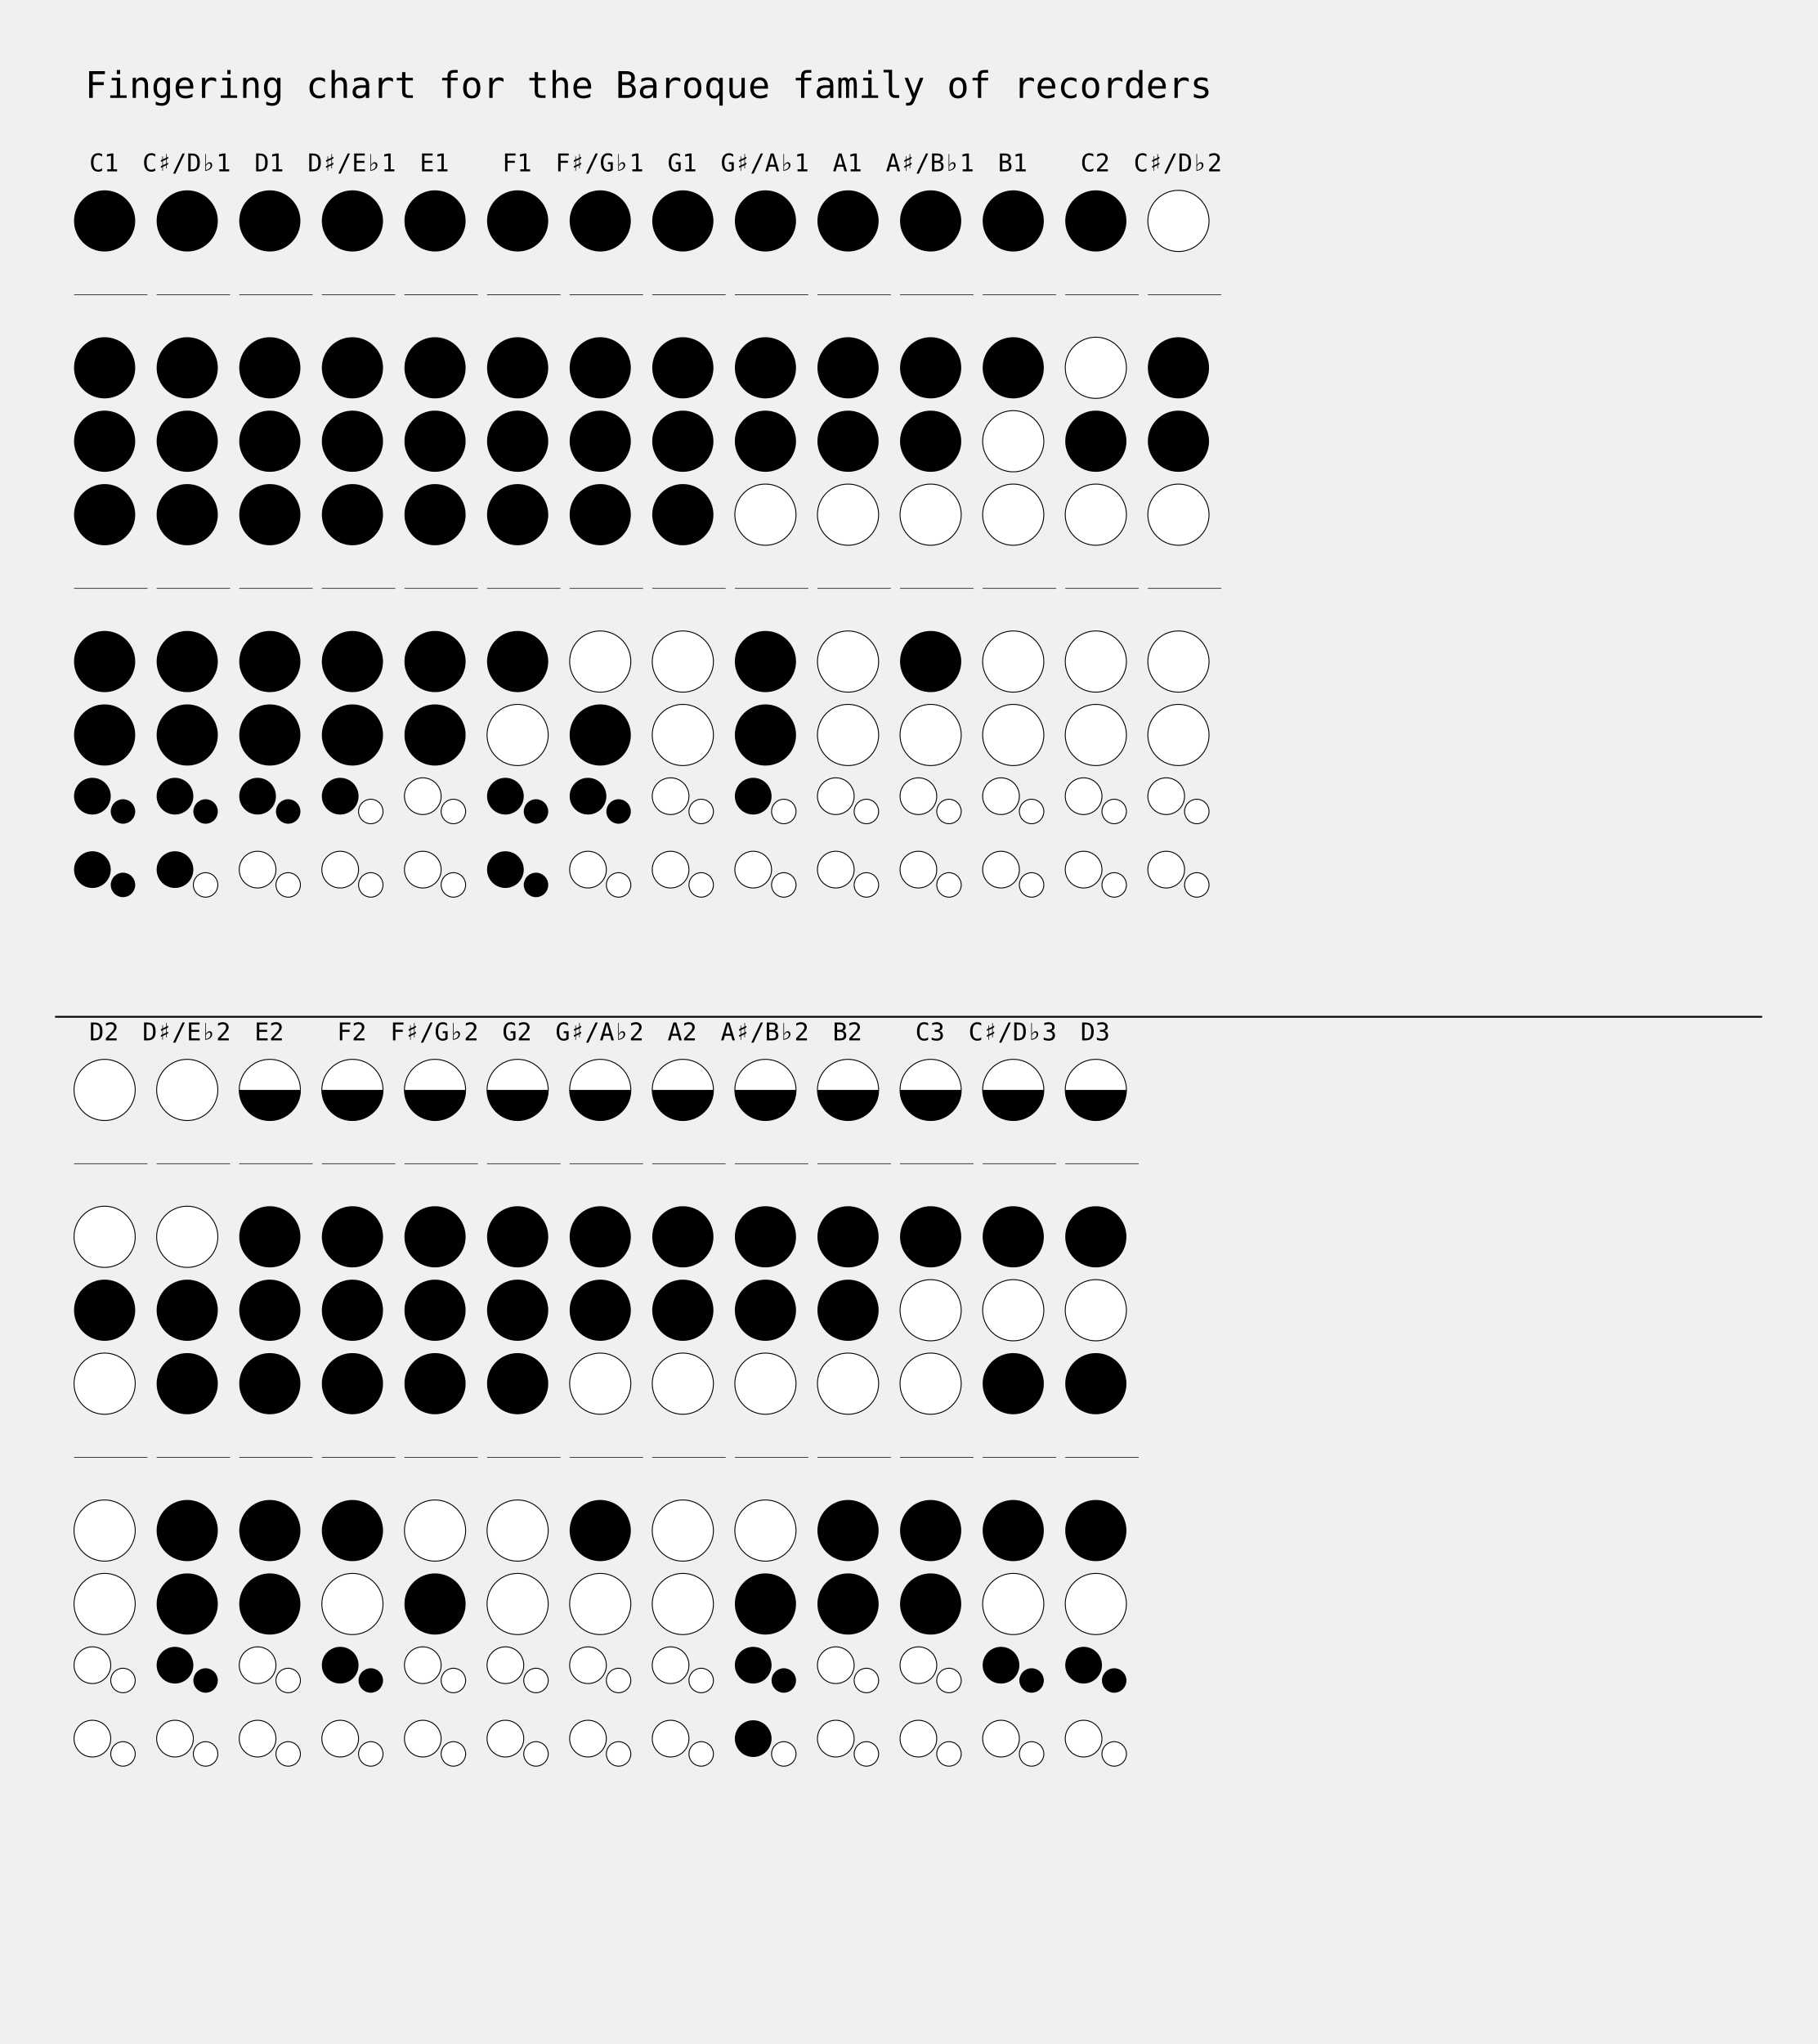
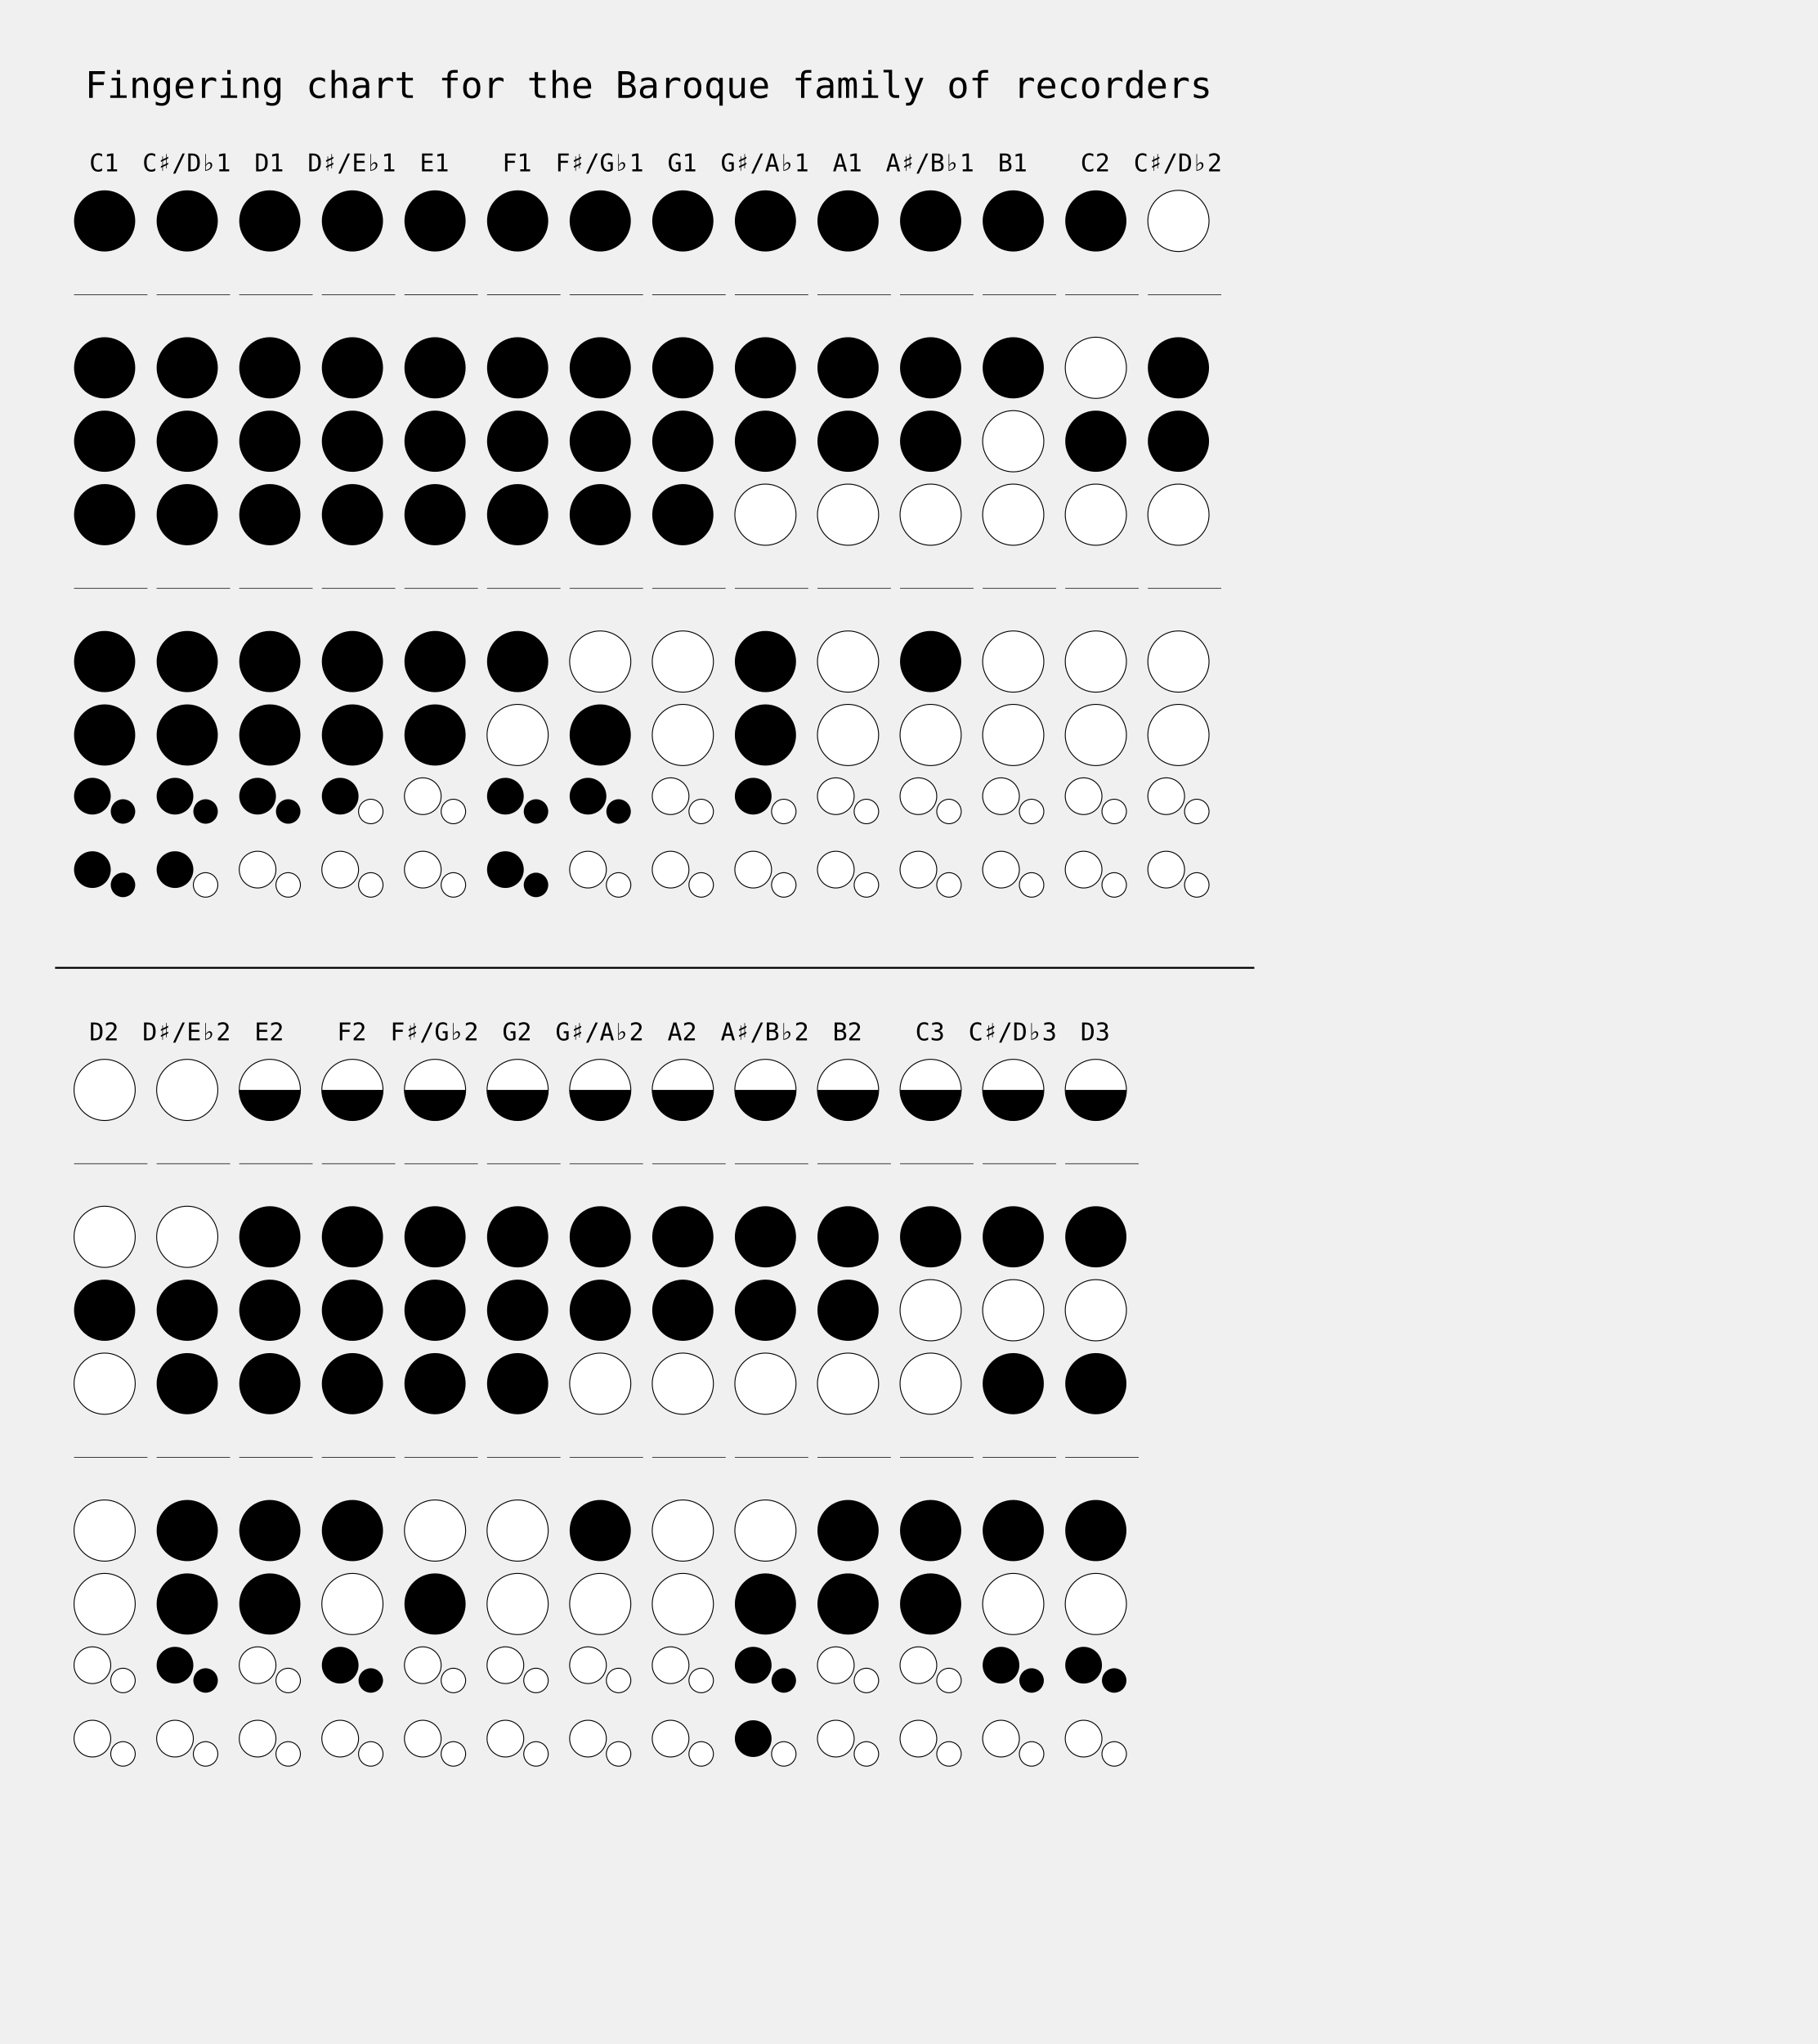
<svg xmlns="http://www.w3.org/2000/svg" viewBox="0 0 2970 3340">
  <defs>
    <circle cx="50" cy="50" r="50" id="pad" />
    <circle cx="80" cy="55" r="20" id="little-hole" />
    <circle cx="30" cy="30" r="30" id="big-hole" />
    <rect x="0" y="50" width="120" height="1" style="fill: black;" id="horizontal-line" />
    <path d="  M 0,50   A 50,50 0 0 0 100,50   Z  " fill="black" id="octave" />
  </defs>
  <style>
    .outline { fill: white; stroke: black; stroke-width: 1.5; }
+     .caption { fill: black; font-size: 40; font-family: monospace; text-anchor: middle }
  </style>
  <svg class="body" x="30" y="30" width="2850" height="3220">
    <svg class="page" x="30" y="30" width="2910" height="3280">
      <text font-size="60" font-family="monospace" text-anchor="middle" x="1000" y="100">
      Fingering chart for the Baroque family of recorders
</text>
      <svg y="180" class="charts" x="30" width="2790" height="3010">
        <svg x="0" y="0" class="note-fingering">
          <svg class="fingering" x="30" y="70" width="135" height="1270">
            <use x="1" y="1" href="#pad" />
            <use x="1" y="121" href="#horizontal-line" />
            <use x="1" y="241" href="#pad" />
            <use x="1" y="361" href="#pad" />
            <use x="1" y="481" href="#pad" />
            <use x="1" y="601" href="#horizontal-line" />
            <use x="1" y="721" href="#pad" />
            <use x="1" y="841" href="#pad" />
            <use x="1" y="961" href="#little-hole" />
            <use x="1" y="961" href="#big-hole" />
            <use x="1" y="1081" href="#little-hole" />
            <use x="1" y="1081" href="#big-hole" />
          </svg>
-           <text x="80" font-size="40" font-family="monospace" text-anchor="middle" class="caption" y="40">  C1  </text>
+           <g class="caption">
+             <text x="80" font-size="40" font-family="monospace" text-anchor="middle" y="40">  C1  </text>
+           </g>
        </svg>
        <svg x="135" y="0" class="note-fingering">
          <svg class="fingering" x="30" y="70" width="135" height="1270">
            <use x="1" y="1" href="#pad" />
            <use x="1" y="121" href="#horizontal-line" />
            <use x="1" y="241" href="#pad" />
            <use x="1" y="361" href="#pad" />
            <use x="1" y="481" href="#pad" />
            <use x="1" y="601" href="#horizontal-line" />
            <use x="1" y="721" href="#pad" />
            <use x="1" y="841" href="#pad" />
            <use x="1" y="961" href="#little-hole" />
            <use x="1" y="961" href="#big-hole" />
            <use x="1" y="1081" href="#little-hole" class="outline" />
            <use x="1" y="1081" href="#big-hole" />
          </svg>
-           <text x="80" font-size="40" font-family="monospace" text-anchor="middle" class="caption" y="40">C♯/D♭1</text>
+           <g class="caption">
+             <text x="80" font-size="40" font-family="monospace" text-anchor="middle" y="40">C♯/D♭1</text>
+           </g>
        </svg>
        <svg x="270" y="0" class="note-fingering">
          <svg class="fingering" x="30" y="70" width="135" height="1270">
            <use x="1" y="1" href="#pad" />
            <use x="1" y="121" href="#horizontal-line" />
            <use x="1" y="241" href="#pad" />
            <use x="1" y="361" href="#pad" />
            <use x="1" y="481" href="#pad" />
            <use x="1" y="601" href="#horizontal-line" />
            <use x="1" y="721" href="#pad" />
            <use x="1" y="841" href="#pad" />
            <use x="1" y="961" href="#little-hole" />
            <use x="1" y="961" href="#big-hole" />
            <use x="1" y="1081" href="#little-hole" class="outline" />
            <use x="1" y="1081" href="#big-hole" class="outline" />
          </svg>
-           <text x="80" font-size="40" font-family="monospace" text-anchor="middle" class="caption" y="40">  D1  </text>
+           <g class="caption">
+             <text x="80" font-size="40" font-family="monospace" text-anchor="middle" y="40">  D1  </text>
+           </g>
        </svg>
        <svg x="405" y="0" class="note-fingering">
          <svg class="fingering" x="30" y="70" width="135" height="1270">
            <use x="1" y="1" href="#pad" />
            <use x="1" y="121" href="#horizontal-line" />
            <use x="1" y="241" href="#pad" />
            <use x="1" y="361" href="#pad" />
            <use x="1" y="481" href="#pad" />
            <use x="1" y="601" href="#horizontal-line" />
            <use x="1" y="721" href="#pad" />
            <use x="1" y="841" href="#pad" />
            <use x="1" y="961" href="#little-hole" class="outline" />
            <use x="1" y="961" href="#big-hole" />
            <use x="1" y="1081" href="#little-hole" class="outline" />
            <use x="1" y="1081" href="#big-hole" class="outline" />
          </svg>
-           <text x="80" font-size="40" font-family="monospace" text-anchor="middle" class="caption" y="40">D♯/E♭1</text>
+           <g class="caption">
+             <text x="80" font-size="40" font-family="monospace" text-anchor="middle" y="40">D♯/E♭1</text>
+           </g>
        </svg>
        <svg x="540" y="0" class="note-fingering">
          <svg class="fingering" x="30" y="70" width="135" height="1270">
            <use x="1" y="1" href="#pad" />
            <use x="1" y="121" href="#horizontal-line" />
            <use x="1" y="241" href="#pad" />
            <use x="1" y="361" href="#pad" />
            <use x="1" y="481" href="#pad" />
            <use x="1" y="601" href="#horizontal-line" />
            <use x="1" y="721" href="#pad" />
            <use x="1" y="841" href="#pad" />
            <use x="1" y="961" href="#little-hole" class="outline" />
            <use x="1" y="961" href="#big-hole" class="outline" />
            <use x="1" y="1081" href="#little-hole" class="outline" />
            <use x="1" y="1081" href="#big-hole" class="outline" />
          </svg>
-           <text x="80" font-size="40" font-family="monospace" text-anchor="middle" class="caption" y="40">  E1  </text>
+           <g class="caption">
+             <text x="80" font-size="40" font-family="monospace" text-anchor="middle" y="40">  E1  </text>
+           </g>
        </svg>
        <svg x="675" y="0" class="note-fingering">
          <svg class="fingering" x="30" y="70" width="135" height="1270">
            <use x="1" y="1" href="#pad" />
            <use x="1" y="121" href="#horizontal-line" />
            <use x="1" y="241" href="#pad" />
            <use x="1" y="361" href="#pad" />
            <use x="1" y="481" href="#pad" />
            <use x="1" y="601" href="#horizontal-line" />
            <use x="1" y="721" href="#pad" />
            <use x="1" y="841" href="#pad" class="outline" />
            <use x="1" y="961" href="#little-hole" />
            <use x="1" y="961" href="#big-hole" />
            <use x="1" y="1081" href="#little-hole" />
            <use x="1" y="1081" href="#big-hole" />
          </svg>
-           <text x="80" font-size="40" font-family="monospace" text-anchor="middle" class="caption" y="40">  F1  </text>
+           <g class="caption">
+             <text x="80" font-size="40" font-family="monospace" text-anchor="middle" y="40">  F1  </text>
+           </g>
        </svg>
        <svg x="810" y="0" class="note-fingering">
          <svg class="fingering" x="30" y="70" width="135" height="1270">
            <use x="1" y="1" href="#pad" />
            <use x="1" y="121" href="#horizontal-line" />
            <use x="1" y="241" href="#pad" />
            <use x="1" y="361" href="#pad" />
            <use x="1" y="481" href="#pad" />
            <use x="1" y="601" href="#horizontal-line" />
            <use x="1" y="721" href="#pad" class="outline" />
            <use x="1" y="841" href="#pad" />
            <use x="1" y="961" href="#little-hole" />
            <use x="1" y="961" href="#big-hole" />
            <use x="1" y="1081" href="#little-hole" class="outline" />
            <use x="1" y="1081" href="#big-hole" class="outline" />
          </svg>
-           <text x="80" font-size="40" font-family="monospace" text-anchor="middle" class="caption" y="40">F♯/G♭1</text>
+           <g class="caption">
+             <text x="80" font-size="40" font-family="monospace" text-anchor="middle" y="40">F♯/G♭1</text>
+           </g>
        </svg>
        <svg x="945" y="0" class="note-fingering">
          <svg class="fingering" x="30" y="70" width="135" height="1270">
            <use x="1" y="1" href="#pad" />
            <use x="1" y="121" href="#horizontal-line" />
            <use x="1" y="241" href="#pad" />
            <use x="1" y="361" href="#pad" />
            <use x="1" y="481" href="#pad" />
            <use x="1" y="601" href="#horizontal-line" />
            <use x="1" y="721" href="#pad" class="outline" />
            <use x="1" y="841" href="#pad" class="outline" />
            <use x="1" y="961" href="#little-hole" class="outline" />
            <use x="1" y="961" href="#big-hole" class="outline" />
            <use x="1" y="1081" href="#little-hole" class="outline" />
            <use x="1" y="1081" href="#big-hole" class="outline" />
          </svg>
-           <text x="80" font-size="40" font-family="monospace" text-anchor="middle" class="caption" y="40">  G1  </text>
+           <g class="caption">
+             <text x="80" font-size="40" font-family="monospace" text-anchor="middle" y="40">  G1  </text>
+           </g>
        </svg>
        <svg x="1080" y="0" class="note-fingering">
          <svg class="fingering" x="30" y="70" width="135" height="1270">
            <use x="1" y="1" href="#pad" />
            <use x="1" y="121" href="#horizontal-line" />
            <use x="1" y="241" href="#pad" />
            <use x="1" y="361" href="#pad" />
            <use x="1" y="481" href="#pad" class="outline" />
            <use x="1" y="601" href="#horizontal-line" />
            <use x="1" y="721" href="#pad" />
            <use x="1" y="841" href="#pad" />
            <use x="1" y="961" href="#little-hole" class="outline" />
            <use x="1" y="961" href="#big-hole" />
            <use x="1" y="1081" href="#little-hole" class="outline" />
            <use x="1" y="1081" href="#big-hole" class="outline" />
          </svg>
-           <text x="80" font-size="40" font-family="monospace" text-anchor="middle" class="caption" y="40">G♯/A♭1</text>
+           <g class="caption">
+             <text x="80" font-size="40" font-family="monospace" text-anchor="middle" y="40">G♯/A♭1</text>
+           </g>
        </svg>
        <svg x="1215" y="0" class="note-fingering">
          <svg class="fingering" x="30" y="70" width="135" height="1270">
            <use x="1" y="1" href="#pad" />
            <use x="1" y="121" href="#horizontal-line" />
            <use x="1" y="241" href="#pad" />
            <use x="1" y="361" href="#pad" />
            <use x="1" y="481" href="#pad" class="outline" />
            <use x="1" y="601" href="#horizontal-line" />
            <use x="1" y="721" href="#pad" class="outline" />
            <use x="1" y="841" href="#pad" class="outline" />
            <use x="1" y="961" href="#little-hole" class="outline" />
            <use x="1" y="961" href="#big-hole" class="outline" />
            <use x="1" y="1081" href="#little-hole" class="outline" />
            <use x="1" y="1081" href="#big-hole" class="outline" />
          </svg>
-           <text x="80" font-size="40" font-family="monospace" text-anchor="middle" class="caption" y="40">  A1  </text>
+           <g class="caption">
+             <text x="80" font-size="40" font-family="monospace" text-anchor="middle" y="40">  A1  </text>
+           </g>
        </svg>
        <svg x="1350" y="0" class="note-fingering">
          <svg class="fingering" x="30" y="70" width="135" height="1270">
            <use x="1" y="1" href="#pad" />
            <use x="1" y="121" href="#horizontal-line" />
            <use x="1" y="241" href="#pad" />
            <use x="1" y="361" href="#pad" />
            <use x="1" y="481" href="#pad" class="outline" />
            <use x="1" y="601" href="#horizontal-line" />
            <use x="1" y="721" href="#pad" />
            <use x="1" y="841" href="#pad" class="outline" />
            <use x="1" y="961" href="#little-hole" class="outline" />
            <use x="1" y="961" href="#big-hole" class="outline" />
            <use x="1" y="1081" href="#little-hole" class="outline" />
            <use x="1" y="1081" href="#big-hole" class="outline" />
          </svg>
-           <text x="80" font-size="40" font-family="monospace" text-anchor="middle" class="caption" y="40">A♯/B♭1</text>
+           <g class="caption">
+             <text x="80" font-size="40" font-family="monospace" text-anchor="middle" y="40">A♯/B♭1</text>
+           </g>
        </svg>
        <svg x="1485" y="0" class="note-fingering">
          <svg class="fingering" x="30" y="70" width="135" height="1270">
            <use x="1" y="1" href="#pad" />
            <use x="1" y="121" href="#horizontal-line" />
            <use x="1" y="241" href="#pad" />
            <use x="1" y="361" href="#pad" class="outline" />
            <use x="1" y="481" href="#pad" class="outline" />
            <use x="1" y="601" href="#horizontal-line" />
            <use x="1" y="721" href="#pad" class="outline" />
            <use x="1" y="841" href="#pad" class="outline" />
            <use x="1" y="961" href="#little-hole" class="outline" />
            <use x="1" y="961" href="#big-hole" class="outline" />
            <use x="1" y="1081" href="#little-hole" class="outline" />
            <use x="1" y="1081" href="#big-hole" class="outline" />
          </svg>
-           <text x="80" font-size="40" font-family="monospace" text-anchor="middle" class="caption" y="40">  B1  </text>
+           <g class="caption">
+             <text x="80" font-size="40" font-family="monospace" text-anchor="middle" y="40">  B1  </text>
+           </g>
        </svg>
        <svg x="1620" y="0" class="note-fingering">
          <svg class="fingering" x="30" y="70" width="135" height="1270">
            <use x="1" y="1" href="#pad" />
            <use x="1" y="121" href="#horizontal-line" />
            <use x="1" y="241" href="#pad" class="outline" />
            <use x="1" y="361" href="#pad" />
            <use x="1" y="481" href="#pad" class="outline" />
            <use x="1" y="601" href="#horizontal-line" />
            <use x="1" y="721" href="#pad" class="outline" />
            <use x="1" y="841" href="#pad" class="outline" />
            <use x="1" y="961" href="#little-hole" class="outline" />
            <use x="1" y="961" href="#big-hole" class="outline" />
            <use x="1" y="1081" href="#little-hole" class="outline" />
            <use x="1" y="1081" href="#big-hole" class="outline" />
          </svg>
-           <text x="80" font-size="40" font-family="monospace" text-anchor="middle" class="caption" y="40">  C2  </text>
+           <g class="caption">
+             <text x="80" font-size="40" font-family="monospace" text-anchor="middle" y="40">  C2  </text>
+           </g>
        </svg>
        <svg x="1755" y="0" class="note-fingering">
          <svg class="fingering" x="30" y="70" width="135" height="1270">
            <use x="1" y="1" href="#pad" class="outline" />
            <use x="1" y="121" href="#horizontal-line" />
            <use x="1" y="241" href="#pad" />
            <use x="1" y="361" href="#pad" />
            <use x="1" y="481" href="#pad" class="outline" />
            <use x="1" y="601" href="#horizontal-line" />
            <use x="1" y="721" href="#pad" class="outline" />
            <use x="1" y="841" href="#pad" class="outline" />
            <use x="1" y="961" href="#little-hole" class="outline" />
            <use x="1" y="961" href="#big-hole" class="outline" />
            <use x="1" y="1081" href="#little-hole" class="outline" />
            <use x="1" y="1081" href="#big-hole" class="outline" />
          </svg>
-           <text x="80" font-size="40" font-family="monospace" text-anchor="middle" class="caption" y="40">C♯/D♭2</text>
+           <g class="caption">
+             <text x="80" font-size="40" font-family="monospace" text-anchor="middle" y="40">C♯/D♭2</text>
+           </g>
        </svg>
        <svg x="0" y="1420" class="note-fingering">
          <svg class="fingering" x="30" y="70" width="135" height="1270">
            <use x="1" y="1" href="#pad" class="outline" />
            <use x="1" y="121" href="#horizontal-line" />
            <use x="1" y="241" href="#pad" class="outline" />
            <use x="1" y="361" href="#pad" />
            <use x="1" y="481" href="#pad" class="outline" />
            <use x="1" y="601" href="#horizontal-line" />
            <use x="1" y="721" href="#pad" class="outline" />
            <use x="1" y="841" href="#pad" class="outline" />
            <use x="1" y="961" href="#little-hole" class="outline" />
            <use x="1" y="961" href="#big-hole" class="outline" />
            <use x="1" y="1081" href="#little-hole" class="outline" />
            <use x="1" y="1081" href="#big-hole" class="outline" />
          </svg>
-           <text x="80" font-size="40" font-family="monospace" text-anchor="middle" class="caption" y="40">  D2  </text>
+           <g class="caption">
+             <text x="80" font-size="40" font-family="monospace" text-anchor="middle" y="40">  D2  </text>
+           </g>
        </svg>
        <svg x="135" y="1420" class="note-fingering">
          <svg class="fingering" x="30" y="70" width="135" height="1270">
            <use x="1" y="1" href="#pad" class="outline" />
            <use x="1" y="121" href="#horizontal-line" />
            <use x="1" y="241" href="#pad" class="outline" />
            <use x="1" y="361" href="#pad" />
            <use x="1" y="481" href="#pad" />
            <use x="1" y="601" href="#horizontal-line" />
            <use x="1" y="721" href="#pad" />
            <use x="1" y="841" href="#pad" />
            <use x="1" y="961" href="#little-hole" />
            <use x="1" y="961" href="#big-hole" />
            <use x="1" y="1081" href="#little-hole" class="outline" />
            <use x="1" y="1081" href="#big-hole" class="outline" />
          </svg>
-           <text x="80" font-size="40" font-family="monospace" text-anchor="middle" class="caption" y="40">D♯/E♭2</text>
+           <g class="caption">
+             <text x="80" font-size="40" font-family="monospace" text-anchor="middle" y="40">D♯/E♭2</text>
+           </g>
        </svg>
        <svg x="270" y="1420" class="note-fingering">
          <svg class="fingering" x="30" y="70" width="135" height="1270">
            <use x="1" y="1" href="#pad" class="outline" />
            <use x="1" y="1" href="#octave" />
            <use x="1" y="121" href="#horizontal-line" />
            <use x="1" y="241" href="#pad" />
            <use x="1" y="361" href="#pad" />
            <use x="1" y="481" href="#pad" />
            <use x="1" y="601" href="#horizontal-line" />
            <use x="1" y="721" href="#pad" />
            <use x="1" y="841" href="#pad" />
            <use x="1" y="961" href="#little-hole" class="outline" />
            <use x="1" y="961" href="#big-hole" class="outline" />
            <use x="1" y="1081" href="#little-hole" class="outline" />
            <use x="1" y="1081" href="#big-hole" class="outline" />
          </svg>
-           <text x="80" font-size="40" font-family="monospace" text-anchor="middle" class="caption" y="40">  E2  </text>
+           <g class="caption">
+             <text x="80" font-size="40" font-family="monospace" text-anchor="middle" y="40">  E2  </text>
+           </g>
        </svg>
        <svg x="405" y="1420" class="note-fingering">
          <svg class="fingering" x="30" y="70" width="135" height="1270">
            <use x="1" y="1" href="#pad" class="outline" />
            <use x="1" y="1" href="#octave" />
            <use x="1" y="121" href="#horizontal-line" />
            <use x="1" y="241" href="#pad" />
            <use x="1" y="361" href="#pad" />
            <use x="1" y="481" href="#pad" />
            <use x="1" y="601" href="#horizontal-line" />
            <use x="1" y="721" href="#pad" />
            <use x="1" y="841" href="#pad" class="outline" />
            <use x="1" y="961" href="#little-hole" />
            <use x="1" y="961" href="#big-hole" />
            <use x="1" y="1081" href="#little-hole" class="outline" />
            <use x="1" y="1081" href="#big-hole" class="outline" />
          </svg>
-           <text x="80" font-size="40" font-family="monospace" text-anchor="middle" class="caption" y="40">  F2  </text>
+           <g class="caption">
+             <text x="80" font-size="40" font-family="monospace" text-anchor="middle" y="40">  F2  </text>
+           </g>
        </svg>
        <svg x="540" y="1420" class="note-fingering">
          <svg class="fingering" x="30" y="70" width="135" height="1270">
            <use x="1" y="1" href="#pad" class="outline" />
            <use x="1" y="1" href="#octave" />
            <use x="1" y="121" href="#horizontal-line" />
            <use x="1" y="241" href="#pad" />
            <use x="1" y="361" href="#pad" />
            <use x="1" y="481" href="#pad" />
            <use x="1" y="601" href="#horizontal-line" />
            <use x="1" y="721" href="#pad" class="outline" />
            <use x="1" y="841" href="#pad" />
            <use x="1" y="961" href="#little-hole" class="outline" />
            <use x="1" y="961" href="#big-hole" class="outline" />
            <use x="1" y="1081" href="#little-hole" class="outline" />
            <use x="1" y="1081" href="#big-hole" class="outline" />
          </svg>
-           <text x="80" font-size="40" font-family="monospace" text-anchor="middle" class="caption" y="40">F♯/G♭2</text>
+           <g class="caption">
+             <text x="80" font-size="40" font-family="monospace" text-anchor="middle" y="40">F♯/G♭2</text>
+           </g>
        </svg>
        <svg x="675" y="1420" class="note-fingering">
          <svg class="fingering" x="30" y="70" width="135" height="1270">
            <use x="1" y="1" href="#pad" class="outline" />
            <use x="1" y="1" href="#octave" />
            <use x="1" y="121" href="#horizontal-line" />
            <use x="1" y="241" href="#pad" />
            <use x="1" y="361" href="#pad" />
            <use x="1" y="481" href="#pad" />
            <use x="1" y="601" href="#horizontal-line" />
            <use x="1" y="721" href="#pad" class="outline" />
            <use x="1" y="841" href="#pad" class="outline" />
            <use x="1" y="961" href="#little-hole" class="outline" />
            <use x="1" y="961" href="#big-hole" class="outline" />
            <use x="1" y="1081" href="#little-hole" class="outline" />
            <use x="1" y="1081" href="#big-hole" class="outline" />
          </svg>
-           <text x="80" font-size="40" font-family="monospace" text-anchor="middle" class="caption" y="40">  G2  </text>
+           <g class="caption">
+             <text x="80" font-size="40" font-family="monospace" text-anchor="middle" y="40">  G2  </text>
+           </g>
        </svg>
        <svg x="810" y="1420" class="note-fingering">
          <svg class="fingering" x="30" y="70" width="135" height="1270">
            <use x="1" y="1" href="#pad" class="outline" />
            <use x="1" y="1" href="#octave" />
            <use x="1" y="121" href="#horizontal-line" />
            <use x="1" y="241" href="#pad" />
            <use x="1" y="361" href="#pad" />
            <use x="1" y="481" href="#pad" class="outline" />
            <use x="1" y="601" href="#horizontal-line" />
            <use x="1" y="721" href="#pad" />
            <use x="1" y="841" href="#pad" class="outline" />
            <use x="1" y="961" href="#little-hole" class="outline" />
            <use x="1" y="961" href="#big-hole" class="outline" />
            <use x="1" y="1081" href="#little-hole" class="outline" />
            <use x="1" y="1081" href="#big-hole" class="outline" />
          </svg>
-           <text x="80" font-size="40" font-family="monospace" text-anchor="middle" class="caption" y="40">G♯/A♭2</text>
+           <g class="caption">
+             <text x="80" font-size="40" font-family="monospace" text-anchor="middle" y="40">G♯/A♭2</text>
+           </g>
        </svg>
        <svg x="945" y="1420" class="note-fingering">
          <svg class="fingering" x="30" y="70" width="135" height="1270">
            <use x="1" y="1" href="#pad" class="outline" />
            <use x="1" y="1" href="#octave" />
            <use x="1" y="121" href="#horizontal-line" />
            <use x="1" y="241" href="#pad" />
            <use x="1" y="361" href="#pad" />
            <use x="1" y="481" href="#pad" class="outline" />
            <use x="1" y="601" href="#horizontal-line" />
            <use x="1" y="721" href="#pad" class="outline" />
            <use x="1" y="841" href="#pad" class="outline" />
            <use x="1" y="961" href="#little-hole" class="outline" />
            <use x="1" y="961" href="#big-hole" class="outline" />
            <use x="1" y="1081" href="#little-hole" class="outline" />
            <use x="1" y="1081" href="#big-hole" class="outline" />
          </svg>
-           <text x="80" font-size="40" font-family="monospace" text-anchor="middle" class="caption" y="40">  A2  </text>
+           <g class="caption">
+             <text x="80" font-size="40" font-family="monospace" text-anchor="middle" y="40">  A2  </text>
+           </g>
        </svg>
        <svg x="1080" y="1420" class="note-fingering">
          <svg class="fingering" x="30" y="70" width="135" height="1270">
            <use x="1" y="1" href="#pad" class="outline" />
            <use x="1" y="1" href="#octave" />
            <use x="1" y="121" href="#horizontal-line" />
            <use x="1" y="241" href="#pad" />
            <use x="1" y="361" href="#pad" />
            <use x="1" y="481" href="#pad" class="outline" />
            <use x="1" y="601" href="#horizontal-line" />
            <use x="1" y="721" href="#pad" class="outline" />
            <use x="1" y="841" href="#pad" />
            <use x="1" y="961" href="#little-hole" />
            <use x="1" y="961" href="#big-hole" />
            <use x="1" y="1081" href="#little-hole" class="outline" />
            <use x="1" y="1081" href="#big-hole" />
          </svg>
-           <text x="80" font-size="40" font-family="monospace" text-anchor="middle" class="caption" y="40">A♯/B♭2</text>
+           <g class="caption">
+             <text x="80" font-size="40" font-family="monospace" text-anchor="middle" y="40">A♯/B♭2</text>
+           </g>
        </svg>
        <svg x="1215" y="1420" class="note-fingering">
          <svg class="fingering" x="30" y="70" width="135" height="1270">
            <use x="1" y="1" href="#pad" class="outline" />
            <use x="1" y="1" href="#octave" />
            <use x="1" y="121" href="#horizontal-line" />
            <use x="1" y="241" href="#pad" />
            <use x="1" y="361" href="#pad" />
            <use x="1" y="481" href="#pad" class="outline" />
            <use x="1" y="601" href="#horizontal-line" />
            <use x="1" y="721" href="#pad" />
            <use x="1" y="841" href="#pad" />
            <use x="1" y="961" href="#little-hole" class="outline" />
            <use x="1" y="961" href="#big-hole" class="outline" />
            <use x="1" y="1081" href="#little-hole" class="outline" />
            <use x="1" y="1081" href="#big-hole" class="outline" />
          </svg>
-           <text x="80" font-size="40" font-family="monospace" text-anchor="middle" class="caption" y="40">  B2  </text>
+           <g class="caption">
+             <text x="80" font-size="40" font-family="monospace" text-anchor="middle" y="40">  B2  </text>
+           </g>
        </svg>
        <svg x="1350" y="1420" class="note-fingering">
          <svg class="fingering" x="30" y="70" width="135" height="1270">
            <use x="1" y="1" href="#pad" class="outline" />
            <use x="1" y="1" href="#octave" />
            <use x="1" y="121" href="#horizontal-line" />
            <use x="1" y="241" href="#pad" />
            <use x="1" y="361" href="#pad" class="outline" />
            <use x="1" y="481" href="#pad" class="outline" />
            <use x="1" y="601" href="#horizontal-line" />
            <use x="1" y="721" href="#pad" />
            <use x="1" y="841" href="#pad" />
            <use x="1" y="961" href="#little-hole" class="outline" />
            <use x="1" y="961" href="#big-hole" class="outline" />
            <use x="1" y="1081" href="#little-hole" class="outline" />
            <use x="1" y="1081" href="#big-hole" class="outline" />
          </svg>
-           <text x="80" font-size="40" font-family="monospace" text-anchor="middle" class="caption" y="40">  C3  </text>
+           <g class="caption">
+             <text x="80" font-size="40" font-family="monospace" text-anchor="middle" y="40">  C3  </text>
+           </g>
        </svg>
        <svg x="1485" y="1420" class="note-fingering">
          <svg class="fingering" x="30" y="70" width="135" height="1270">
            <use x="1" y="1" href="#pad" class="outline" />
            <use x="1" y="1" href="#octave" />
            <use x="1" y="121" href="#horizontal-line" />
            <use x="1" y="241" href="#pad" />
            <use x="1" y="361" href="#pad" class="outline" />
            <use x="1" y="481" href="#pad" />
            <use x="1" y="601" href="#horizontal-line" />
            <use x="1" y="721" href="#pad" />
            <use x="1" y="841" href="#pad" class="outline" />
            <use x="1" y="961" href="#little-hole" />
            <use x="1" y="961" href="#big-hole" />
            <use x="1" y="1081" href="#little-hole" class="outline" />
            <use x="1" y="1081" href="#big-hole" class="outline" />
          </svg>
-           <text x="80" font-size="40" font-family="monospace" text-anchor="middle" class="caption" y="40">C♯/D♭3</text>
+           <g class="caption">
+             <text x="80" font-size="40" font-family="monospace" text-anchor="middle" y="40">C♯/D♭3</text>
+           </g>
        </svg>
        <svg x="1620" y="1420" class="note-fingering">
          <svg class="fingering" x="30" y="70" width="135" height="1270">
            <use x="1" y="1" href="#pad" class="outline" />
            <use x="1" y="1" href="#octave" />
            <use x="1" y="121" href="#horizontal-line" />
            <use x="1" y="241" href="#pad" />
            <use x="1" y="361" href="#pad" class="outline" />
            <use x="1" y="481" href="#pad" />
            <use x="1" y="601" href="#horizontal-line" />
            <use x="1" y="721" href="#pad" />
            <use x="1" y="841" href="#pad" class="outline" />
            <use x="1" y="961" href="#little-hole" />
            <use x="1" y="961" href="#big-hole" />
            <use x="1" y="1081" href="#little-hole" class="outline" />
            <use x="1" y="1081" href="#big-hole" class="outline" />
          </svg>
-           <text x="80" font-size="40" font-family="monospace" text-anchor="middle" class="caption" y="40">  D3  </text>
-         </svg>
-         <rect y="1420" width="2910" height="3" class="large-separator" />
+           <g class="caption">
+             <text x="80" font-size="40" font-family="monospace" text-anchor="middle" y="40">  D3  </text>
+           </g>
+         </svg>
+         <rect y="1340" width="1960" height="3" class="large-separator" />
      </svg>
    </svg>
  </svg>
</svg>
